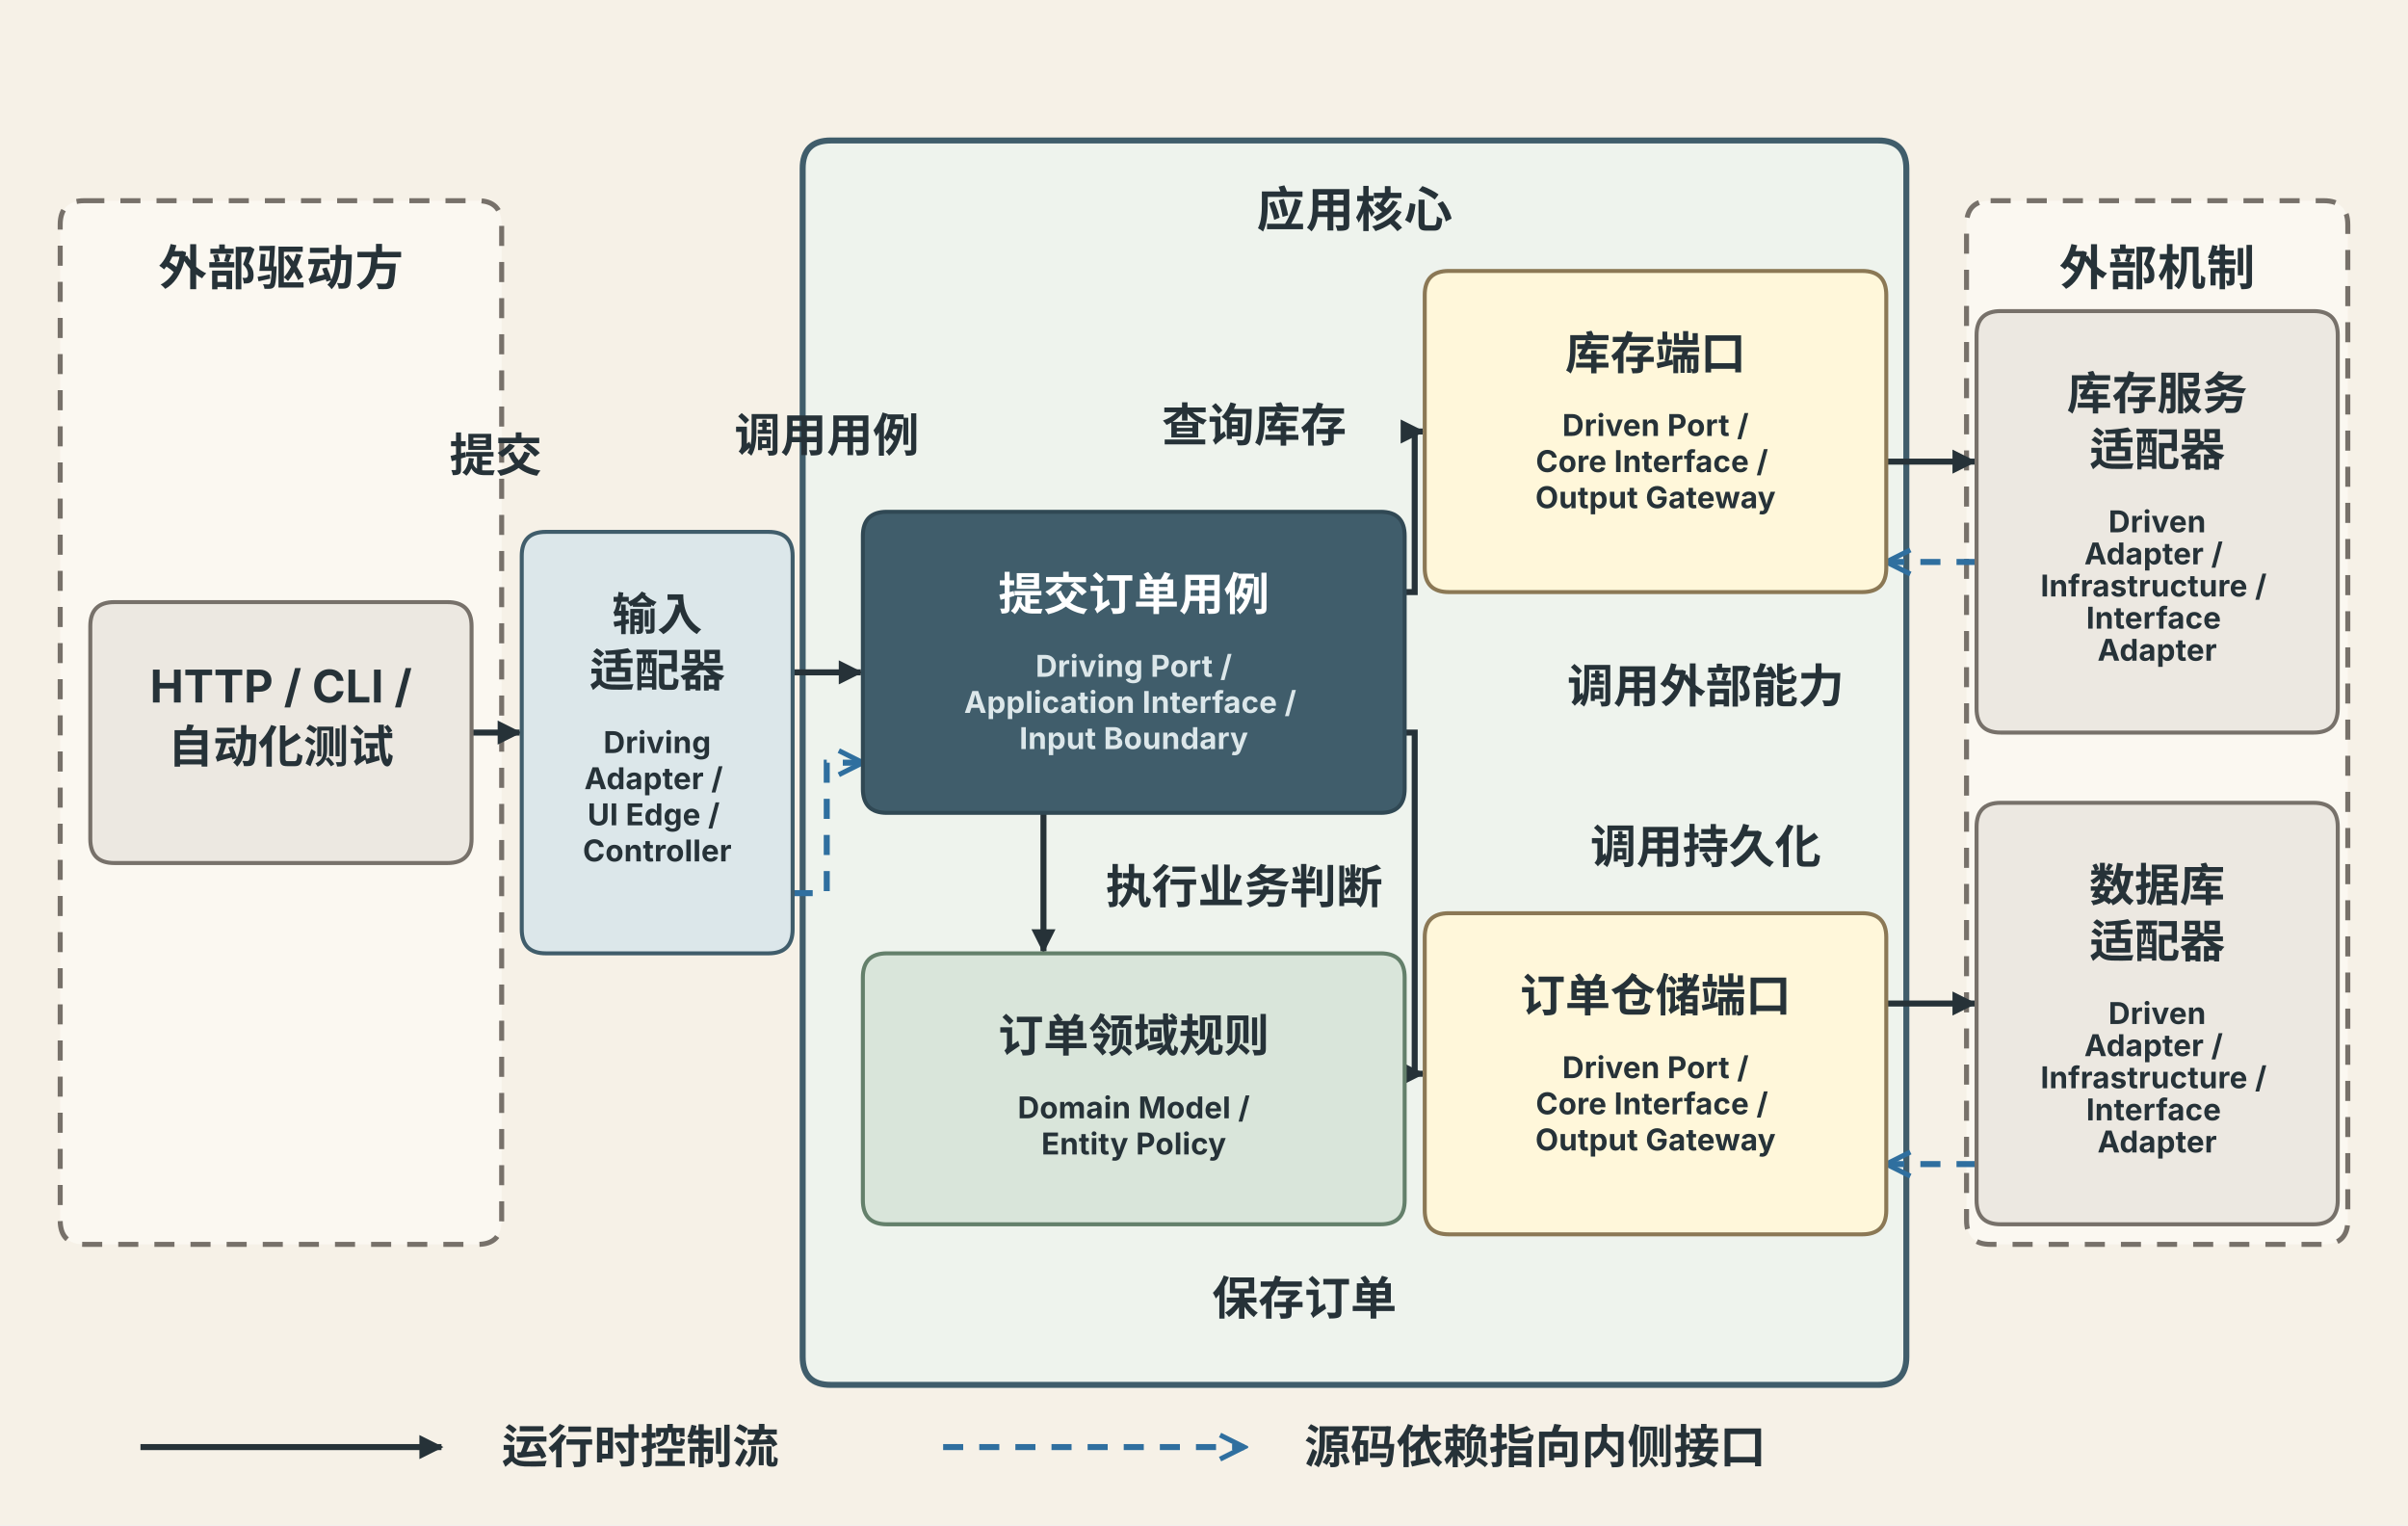
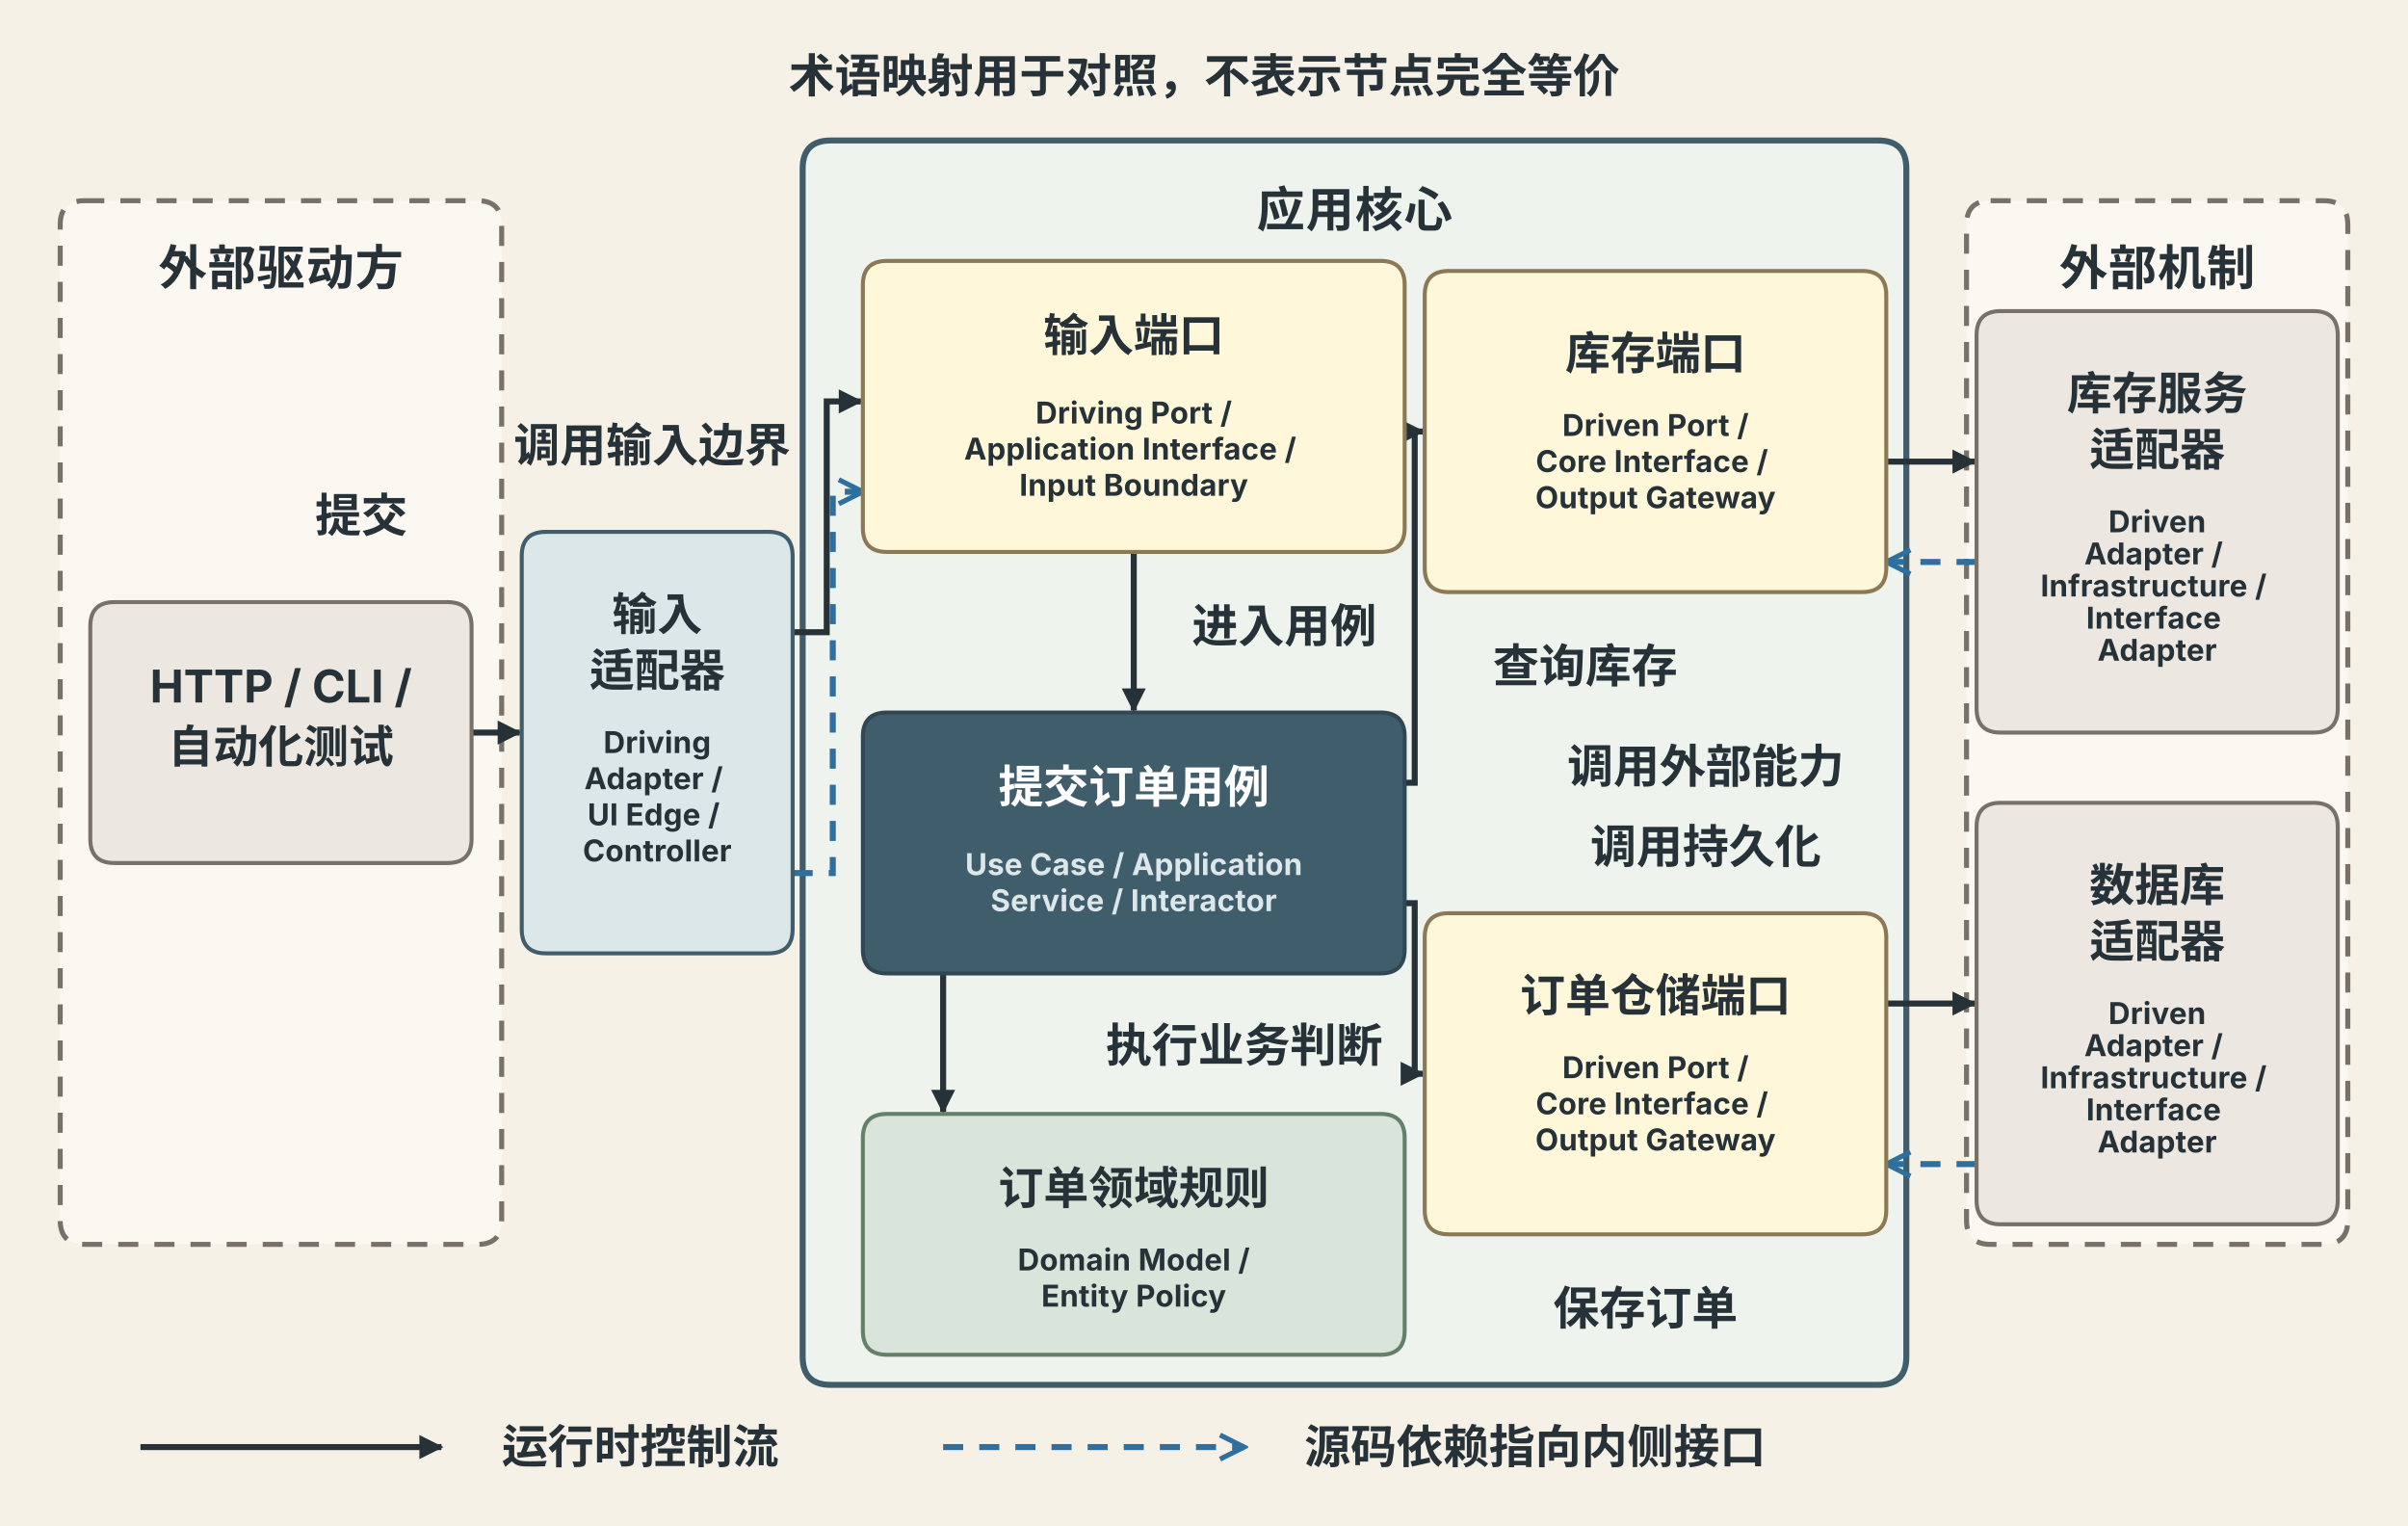
<svg xmlns="http://www.w3.org/2000/svg" viewBox="0 0 1200 760" role="img" aria-labelledby="diagram-title diagram-description">
  <defs>
    <marker id="arrow-runtime" markerUnits="userSpaceOnUse" markerWidth="14" markerHeight="14" viewBox="0 0 14 14" refX="12" refY="7" orient="auto">
      <path d="M1 1L13 7L1 13Z" fill="#263238" />
    </marker>
    <marker id="arrow-dependency" markerUnits="userSpaceOnUse" markerWidth="16" markerHeight="16" viewBox="0 0 16 16" refX="14" refY="8" orient="auto">
      <path d="M2 2L14 8L2 14" fill="none" stroke="#2F6F9F" stroke-width="2.5" />
    </marker>
    <style>
      text{font-family:-apple-system,BlinkMacSystemFont,"Segoe UI","PingFang SC","Hiragino Sans GB","Microsoft YaHei",sans-serif;fill:#263238}
      .boundary-title{font-size:24px;font-weight:750;letter-spacing:.5px}
      .node-title{font-size:22.5px;font-weight:720}
      .node-role{font-size:15px;font-weight:650;letter-spacing:.1px}
      .edge-label{font-size:23px;font-weight:700}
      .runtime{fill:none;stroke:#263238;stroke-width:3;marker-end:url(#arrow-runtime)}
      .dependency{fill:none;stroke:#2F6F9F;stroke-width:3;stroke-dasharray:10 8;marker-end:url(#arrow-dependency)}
    </style>
  </defs>
  <path d="M0 0H1200V760H0Z" fill="#F6F1E7" />
+   <text x="600" y="46" text-anchor="middle" class="edge-label">术语映射用于对照，不表示节点完全等价</text>
  <path data-boundary-id="b-driver" data-bounds="30 100 220 520" d="M42 100H238Q250 100 250 112V608Q250 620 238 620H42Q30 620 30 608V112Q30 100 42 100Z" fill="#FBF8F1" stroke="#77716A" stroke-width="2.5" stroke-dasharray="10 8" />
  <text x="140" y="142" text-anchor="middle" class="boundary-title">外部驱动方</text>
  <path data-boundary-id="b-core" data-bounds="400 70 550 620" d="M414 70H936Q950 70 950 84V676Q950 690 936 690H414Q400 690 400 676V84Q400 70 414 70Z" fill="#EEF3ED" stroke="#405D6B" stroke-width="3" />
  <text x="675" y="113" text-anchor="middle" class="boundary-title">应用核心</text>
  <path data-boundary-id="b-mechanism" data-bounds="980 100 190 520" d="M992 100H1158Q1170 100 1170 112V608Q1170 620 1158 620H992Q980 620 980 608V112Q980 100 992 100Z" fill="#FBF8F1" stroke="#77716A" stroke-width="2.5" stroke-dasharray="10 8" />
  <text x="1075" y="142" text-anchor="middle" class="boundary-title">外部机制</text>
  <path data-edge-id="c1" data-source="n-driver" data-target="n-input-adapter" d="M235 365H259" class="runtime" fill="none" stroke="#263238" stroke-width="3" marker-end="url(#arrow-runtime)" />
-   <path data-edge-id="c2" data-source="n-input-adapter" data-target="n-usecase" d="M395 335H429" class="runtime" fill="none" stroke="#263238" stroke-width="3" marker-end="url(#arrow-runtime)" />
-   <path data-edge-id="c3" data-source="n-usecase" data-target="n-domain" d="M520 405V474" class="runtime" fill="none" stroke="#263238" stroke-width="3" marker-end="url(#arrow-runtime)" />
-   <path data-edge-id="c4" data-source="n-usecase" data-target="n-inventory-port" d="M700 295H705V215H709" class="runtime" fill="none" stroke="#263238" stroke-width="3" marker-end="url(#arrow-runtime)" />
+   <path data-edge-id="c2" data-source="n-input-adapter" data-target="n-input-port" d="M395 315H412V200H429" class="runtime" fill="none" stroke="#263238" stroke-width="3" marker-end="url(#arrow-runtime)" />
+   <path data-edge-id="c8" data-source="n-input-port" data-target="n-usecase" d="M565 275V354" class="runtime" fill="none" stroke="#263238" stroke-width="3" marker-end="url(#arrow-runtime)" />
+   <path data-edge-id="c3" data-source="n-usecase" data-target="n-domain" d="M470 485V554" class="runtime" fill="none" stroke="#263238" stroke-width="3" marker-end="url(#arrow-runtime)" />
+   <path data-edge-id="c4" data-source="n-usecase" data-target="n-inventory-port" d="M700 390H705V215H709" class="runtime" fill="none" stroke="#263238" stroke-width="3" marker-end="url(#arrow-runtime)" />
  <path data-edge-id="c5" data-source="n-inventory-port" data-target="n-inventory-adapter" d="M940 230H984" class="runtime" fill="none" stroke="#263238" stroke-width="3" marker-end="url(#arrow-runtime)" />
-   <path data-edge-id="c6" data-source="n-usecase" data-target="n-order-port" d="M700 365H705V535H709" class="runtime" fill="none" stroke="#263238" stroke-width="3" marker-end="url(#arrow-runtime)" />
+   <path data-edge-id="c6" data-source="n-usecase" data-target="n-order-port" d="M700 450H705V535H709" class="runtime" fill="none" stroke="#263238" stroke-width="3" marker-end="url(#arrow-runtime)" />
  <path data-edge-id="c7" data-source="n-order-port" data-target="n-database-adapter" d="M940 500H984" class="runtime" fill="none" stroke="#263238" stroke-width="3" marker-end="url(#arrow-runtime)" />
-   <path data-edge-id="d1" data-source="n-input-adapter" data-target="n-usecase" d="M395 445H412V380H430" class="dependency" fill="none" stroke="#2F6F9F" stroke-width="3" stroke-dasharray="10 8" marker-end="url(#arrow-dependency)" />
+   <path data-edge-id="d1" data-source="n-input-adapter" data-target="n-input-port" d="M395 435H415V245H430" class="dependency" fill="none" stroke="#2F6F9F" stroke-width="3" stroke-dasharray="10 8" marker-end="url(#arrow-dependency)" />
  <path data-edge-id="d2" data-source="n-inventory-adapter" data-target="n-inventory-port" d="M985 280H940" class="dependency" fill="none" stroke="#2F6F9F" stroke-width="3" stroke-dasharray="10 8" marker-end="url(#arrow-dependency)" />
  <path data-edge-id="d3" data-source="n-database-adapter" data-target="n-order-port" d="M985 580H940" class="dependency" fill="none" stroke="#2F6F9F" stroke-width="3" stroke-dasharray="10 8" marker-end="url(#arrow-dependency)" />
  <g data-node-id="n-driver" data-node-bounds="45 300 190 130" data-bounds="45 300 190 130" data-label="HTTP / CLI / 自动化测试">
    <path d="M57 300H223Q235 300 235 312V418Q235 430 223 430H57Q45 430 45 418V312Q45 300 57 300Z" fill="#ECE8E1" stroke="#77716A" stroke-width="2" />
    <text x="140" y="350" text-anchor="middle" class="node-title">HTTP / CLI /<tspan x="140" dy="30"> 自动化测试</tspan>
    </text>
  </g>
  <g data-node-id="n-input-adapter" data-node-bounds="260 265 135 210" data-bounds="260 265 135 210" data-label="输入适配器" data-role-label="Driving Adapter / UI Edge / Controller">
    <path d="M272 265H383Q395 265 395 277V463Q395 475 383 475H272Q260 475 260 463V277Q260 265 272 265Z" fill="#DCE7EA" stroke="#405D6B" stroke-width="2" />
    <text x="327.5" y="314" text-anchor="middle" class="node-title">输入<tspan x="327.5" dy="28">适配器</tspan>
    </text>
    <text x="327.5" y="375.2" text-anchor="middle" class="node-role" fill="#405D6B">Driving<tspan x="327.5" dy="18"> Adapter /</tspan>
      <tspan x="327.5" dy="18"> UI Edge /</tspan>
      <tspan x="327.5" dy="18"> Controller</tspan>
    </text>
  </g>
-   <g data-node-id="n-usecase" data-node-bounds="430 255 270 150" data-bounds="430 255 270 150" data-role-label="Driving Port / Application Interface / Input Boundary">
-     <path d="M442 255H688Q700 255 700 267V393Q700 405 688 405H442Q430 405 430 393V267Q430 255 442 255Z" fill="#405D6B" stroke="#304854" stroke-width="2" />
-     <text x="565" y="304" text-anchor="middle" class="node-title" style="fill:#FFFFFF">提交订单用例</text>
-     <text x="565" y="337.2" text-anchor="middle" class="node-role" style="fill:#DCE7EA">Driving Port /<tspan x="565" dy="18"> Application Interface /</tspan>
+   <g data-node-id="n-input-port" data-node-bounds="430 130 270 145" data-bounds="430 130 270 145">
+     <path d="M442 130H688Q700 130 700 142V263Q700 275 688 275H442Q430 275 430 263V142Q430 130 442 130Z" fill="#FFF7DA" stroke="#8B7855" stroke-width="2" />
+     <text x="565" y="175" text-anchor="middle" class="node-title">输入端口</text>
+     <text x="565" y="211" text-anchor="middle" class="node-role" fill="#6A5A3E">Driving Port /<tspan x="565" dy="18"> Application Interface /</tspan>
      <tspan x="565" dy="18"> Input Boundary</tspan>
    </text>
  </g>
-   <g data-node-id="n-domain" data-node-bounds="430 475 270 135" data-bounds="430 475 270 135" data-role-label="Domain Model / Entity Policy">
-     <path d="M442 475H688Q700 475 700 487V598Q700 610 688 610H442Q430 610 430 598V487Q430 475 442 475Z" fill="#D9E5DA" stroke="#64806B" stroke-width="2" />
-     <text x="565" y="524" text-anchor="middle" class="node-title">订单领域规则</text>
-     <text x="565" y="557.2" text-anchor="middle" class="node-role" fill="#405D6B">Domain Model /<tspan x="565" dy="18"> Entity Policy</tspan>
+   <g data-node-id="n-usecase" data-node-bounds="430 355 270 130" data-bounds="430 355 270 130">
+     <path d="M442 355H688Q700 355 700 367V473Q700 485 688 485H442Q430 485 430 473V367Q430 355 442 355Z" fill="#405D6B" stroke="#304854" stroke-width="2" />
+     <text x="565" y="400" text-anchor="middle" class="node-title" style="fill:#FFFFFF">提交订单用例</text>
+     <text x="565" y="436" text-anchor="middle" class="node-role" style="fill:#DCE7EA">Use Case / Application<tspan x="565" dy="18"> Service / Interactor</tspan>
+     </text>
+   </g>
+   <g data-node-id="n-domain" data-node-bounds="430 555 270 120" data-bounds="430 555 270 120">
+     <path d="M442 555H688Q700 555 700 567V663Q700 675 688 675H442Q430 675 430 663V567Q430 555 442 555Z" fill="#D9E5DA" stroke="#64806B" stroke-width="2" />
+     <text x="565" y="600" text-anchor="middle" class="node-title">订单领域规则</text>
+     <text x="565" y="633" text-anchor="middle" class="node-role" fill="#405D6B">Domain Model /<tspan x="565" dy="18"> Entity Policy</tspan>
    </text>
  </g>
  <g data-node-id="n-inventory-port" data-node-bounds="710 135 230 160" data-bounds="710 135 230 160" data-role-label="Driven Port / Core Interface / Output Gateway">
    <path d="M722 135H928Q940 135 940 147V283Q940 295 928 295H722Q710 295 710 283V147Q710 135 722 135Z" fill="#FFF7DA" stroke="#8B7855" stroke-width="2" />
    <text x="825" y="184" text-anchor="middle" class="node-title">库存端口</text>
    <text x="825" y="217.2" text-anchor="middle" class="node-role" fill="#6A5A3E">Driven Port /<tspan x="825" dy="18"> Core Interface /</tspan>
      <tspan x="825" dy="18"> Output Gateway</tspan>
    </text>
  </g>
  <g data-node-id="n-order-port" data-node-bounds="710 455 230 160" data-bounds="710 455 230 160" data-role-label="Driven Port / Core Interface / Output Gateway">
    <path d="M722 455H928Q940 455 940 467V603Q940 615 928 615H722Q710 615 710 603V467Q710 455 722 455Z" fill="#FFF7DA" stroke="#8B7855" stroke-width="2" />
    <text x="825" y="504" text-anchor="middle" class="node-title">订单仓储端口</text>
    <text x="825" y="537.2" text-anchor="middle" class="node-role" fill="#6A5A3E">Driven Port /<tspan x="825" dy="18"> Core Interface /</tspan>
      <tspan x="825" dy="18"> Output Gateway</tspan>
    </text>
  </g>
  <g data-node-id="n-inventory-adapter" data-node-bounds="985 155 180 210" data-bounds="985 155 180 210" data-label="库存服务适配器" data-role-label="Driven Adapter / Infrastructure / Interface Adapter">
    <path d="M997 155H1153Q1165 155 1165 167V353Q1165 365 1153 365H997Q985 365 985 353V167Q985 155 997 155Z" fill="#ECE8E1" stroke="#77716A" stroke-width="2" />
    <text x="1075" y="204" text-anchor="middle" class="node-title">库存服务<tspan x="1075" dy="28">适配器</tspan>
    </text>
    <text x="1075" y="265.2" text-anchor="middle" class="node-role" fill="#55514B">Driven<tspan x="1075" dy="16"> Adapter /</tspan>
      <tspan x="1075" dy="16"> Infrastructure /</tspan>
      <tspan x="1075" dy="16"> Interface</tspan>
      <tspan x="1075" dy="16"> Adapter</tspan>
    </text>
  </g>
  <g data-node-id="n-database-adapter" data-node-bounds="985 400 180 210" data-bounds="985 400 180 210" data-label="数据库适配器" data-role-label="Driven Adapter / Infrastructure / Interface Adapter">
    <path d="M997 400H1153Q1165 400 1165 412V598Q1165 610 1153 610H997Q985 610 985 598V412Q985 400 997 400Z" fill="#ECE8E1" stroke="#77716A" stroke-width="2" />
    <text x="1075" y="449" text-anchor="middle" class="node-title">数据库<tspan x="1075" dy="28">适配器</tspan>
    </text>
    <text x="1075" y="510.2" text-anchor="middle" class="node-role" fill="#55514B">Driven<tspan x="1075" dy="16"> Adapter /</tspan>
      <tspan x="1075" dy="16"> Infrastructure /</tspan>
      <tspan x="1075" dy="16"> Interface</tspan>
      <tspan x="1075" dy="16"> Adapter</tspan>
    </text>
  </g>
-   <text x="247" y="235" text-anchor="middle" class="edge-label" data-edge-id="c1" data-stroke-clearance-css="8" data-arrow-clearance-css="16" data-node-clearance-css="12">提交</text>
-   <text x="412" y="225" text-anchor="middle" class="edge-label" data-edge-id="c2" data-stroke-clearance-css="8" data-arrow-clearance-css="16" data-node-clearance-css="12">调用用例</text>
-   <text x="620" y="450" text-anchor="middle" class="edge-label" data-edge-id="c3" data-stroke-clearance-css="8" data-arrow-clearance-css="16" data-node-clearance-css="12">执行业务判断</text>
-   <text x="625" y="220" text-anchor="middle" class="edge-label" data-edge-id="c4" data-stroke-clearance-css="8" data-arrow-clearance-css="16" data-node-clearance-css="12">查询库存</text>
-   <text x="850" y="350" text-anchor="middle" class="edge-label" data-edge-id="c5" data-stroke-clearance-css="8" data-arrow-clearance-css="16" data-node-clearance-css="12">调用外部能力</text>
-   <text x="650" y="655" text-anchor="middle" class="edge-label" data-edge-id="c6" data-stroke-clearance-css="8" data-arrow-clearance-css="16" data-node-clearance-css="12">保存订单</text>
+   <text x="180" y="265" text-anchor="middle" class="edge-label" data-edge-id="c1" data-stroke-clearance-css="8" data-arrow-clearance-css="16" data-node-clearance-css="12">提交</text>
+   <text x="325" y="230" text-anchor="middle" class="edge-label" data-edge-id="c2" data-stroke-clearance-css="8" data-arrow-clearance-css="16" data-node-clearance-css="12">调用输入边界</text>
+   <text x="640" y="320" text-anchor="middle" class="edge-label" data-edge-id="c8" data-stroke-clearance-css="8" data-arrow-clearance-css="16" data-node-clearance-css="12">进入用例</text>
+   <text x="620" y="529" text-anchor="middle" class="edge-label" data-edge-id="c3" data-stroke-clearance-css="8" data-arrow-clearance-css="16" data-node-clearance-css="12">执行业务判断</text>
+   <text x="790" y="340" text-anchor="middle" class="edge-label" data-edge-id="c4" data-stroke-clearance-css="8" data-arrow-clearance-css="16" data-node-clearance-css="12">查询库存</text>
+   <text x="850" y="390" text-anchor="middle" class="edge-label" data-edge-id="c5" data-stroke-clearance-css="8" data-arrow-clearance-css="16" data-node-clearance-css="12">调用外部能力</text>
+   <text x="820" y="660" text-anchor="middle" class="edge-label" data-edge-id="c6" data-stroke-clearance-css="8" data-arrow-clearance-css="16" data-node-clearance-css="12">保存订单</text>
  <text x="850" y="430" text-anchor="middle" class="edge-label" data-edge-id="c7" data-stroke-clearance-css="8" data-arrow-clearance-css="16" data-node-clearance-css="12">调用持久化</text>
  <path d="M70 721H220" class="runtime" />
  <text x="250" y="729" class="edge-label">运行时控制流</text>
  <path d="M470 721H620" class="dependency" />
  <text x="650" y="729" class="edge-label" fill="#2F6F9F">源码依赖指向内侧接口</text>
</svg>
